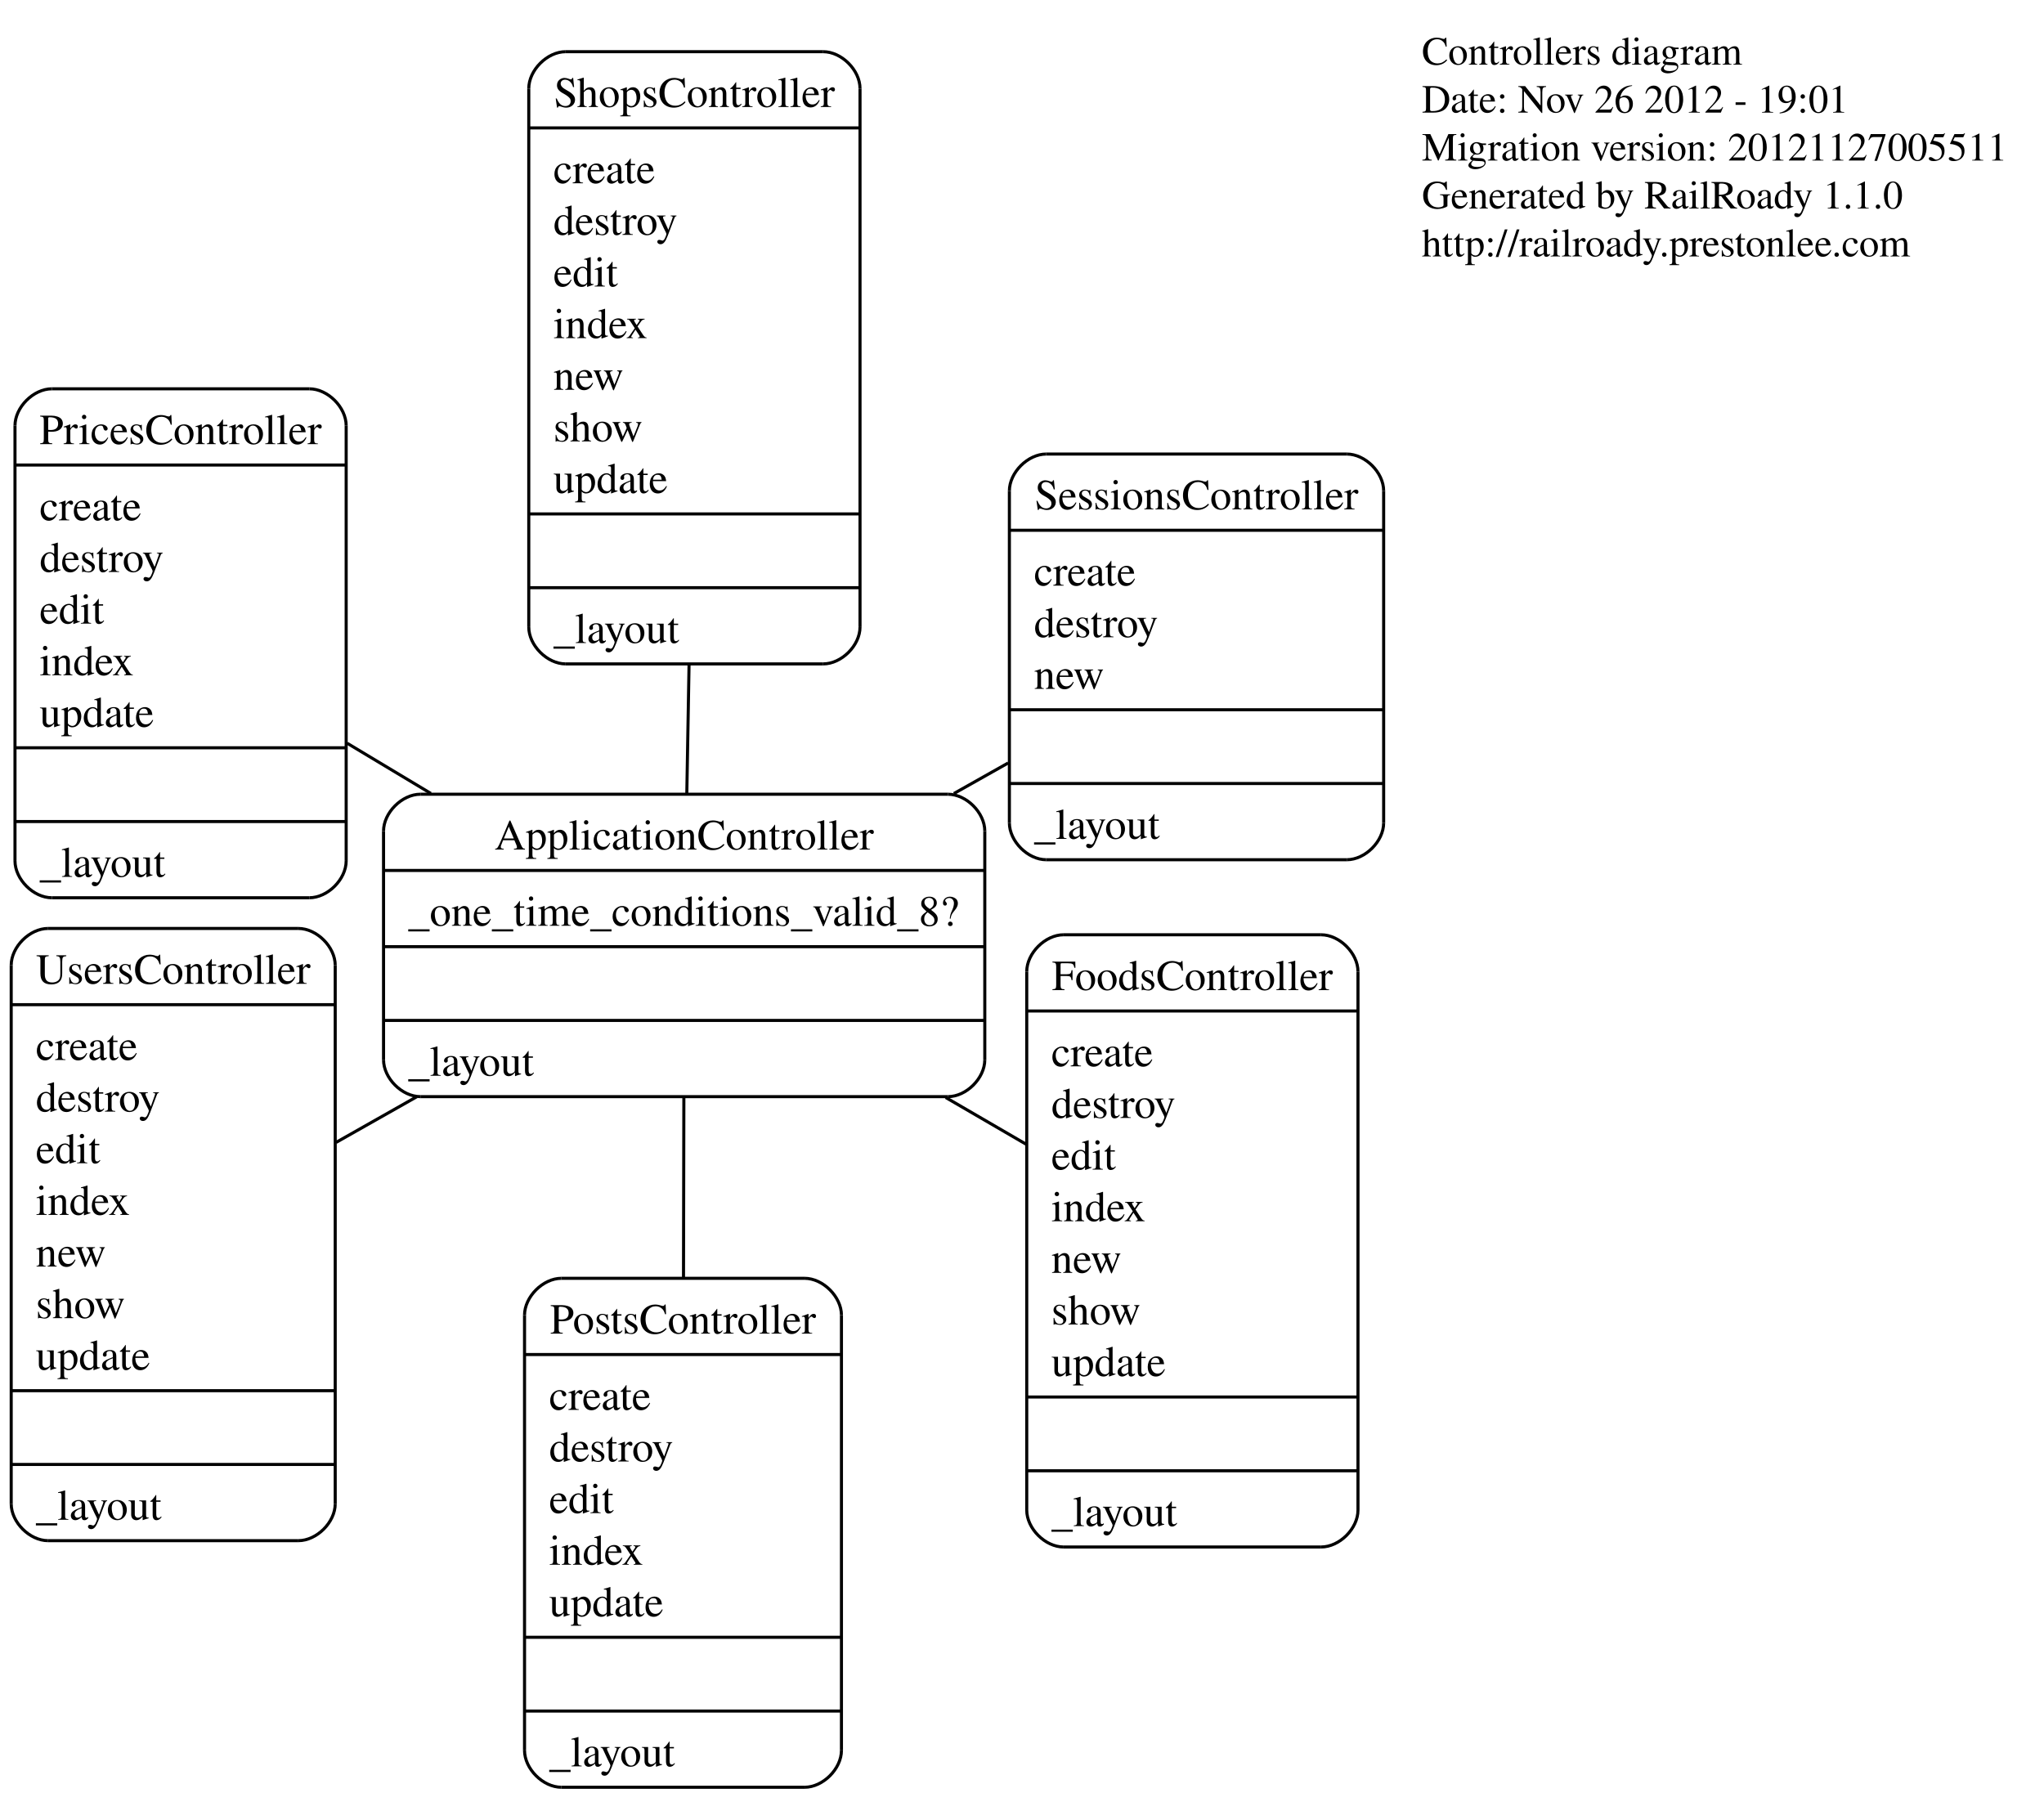
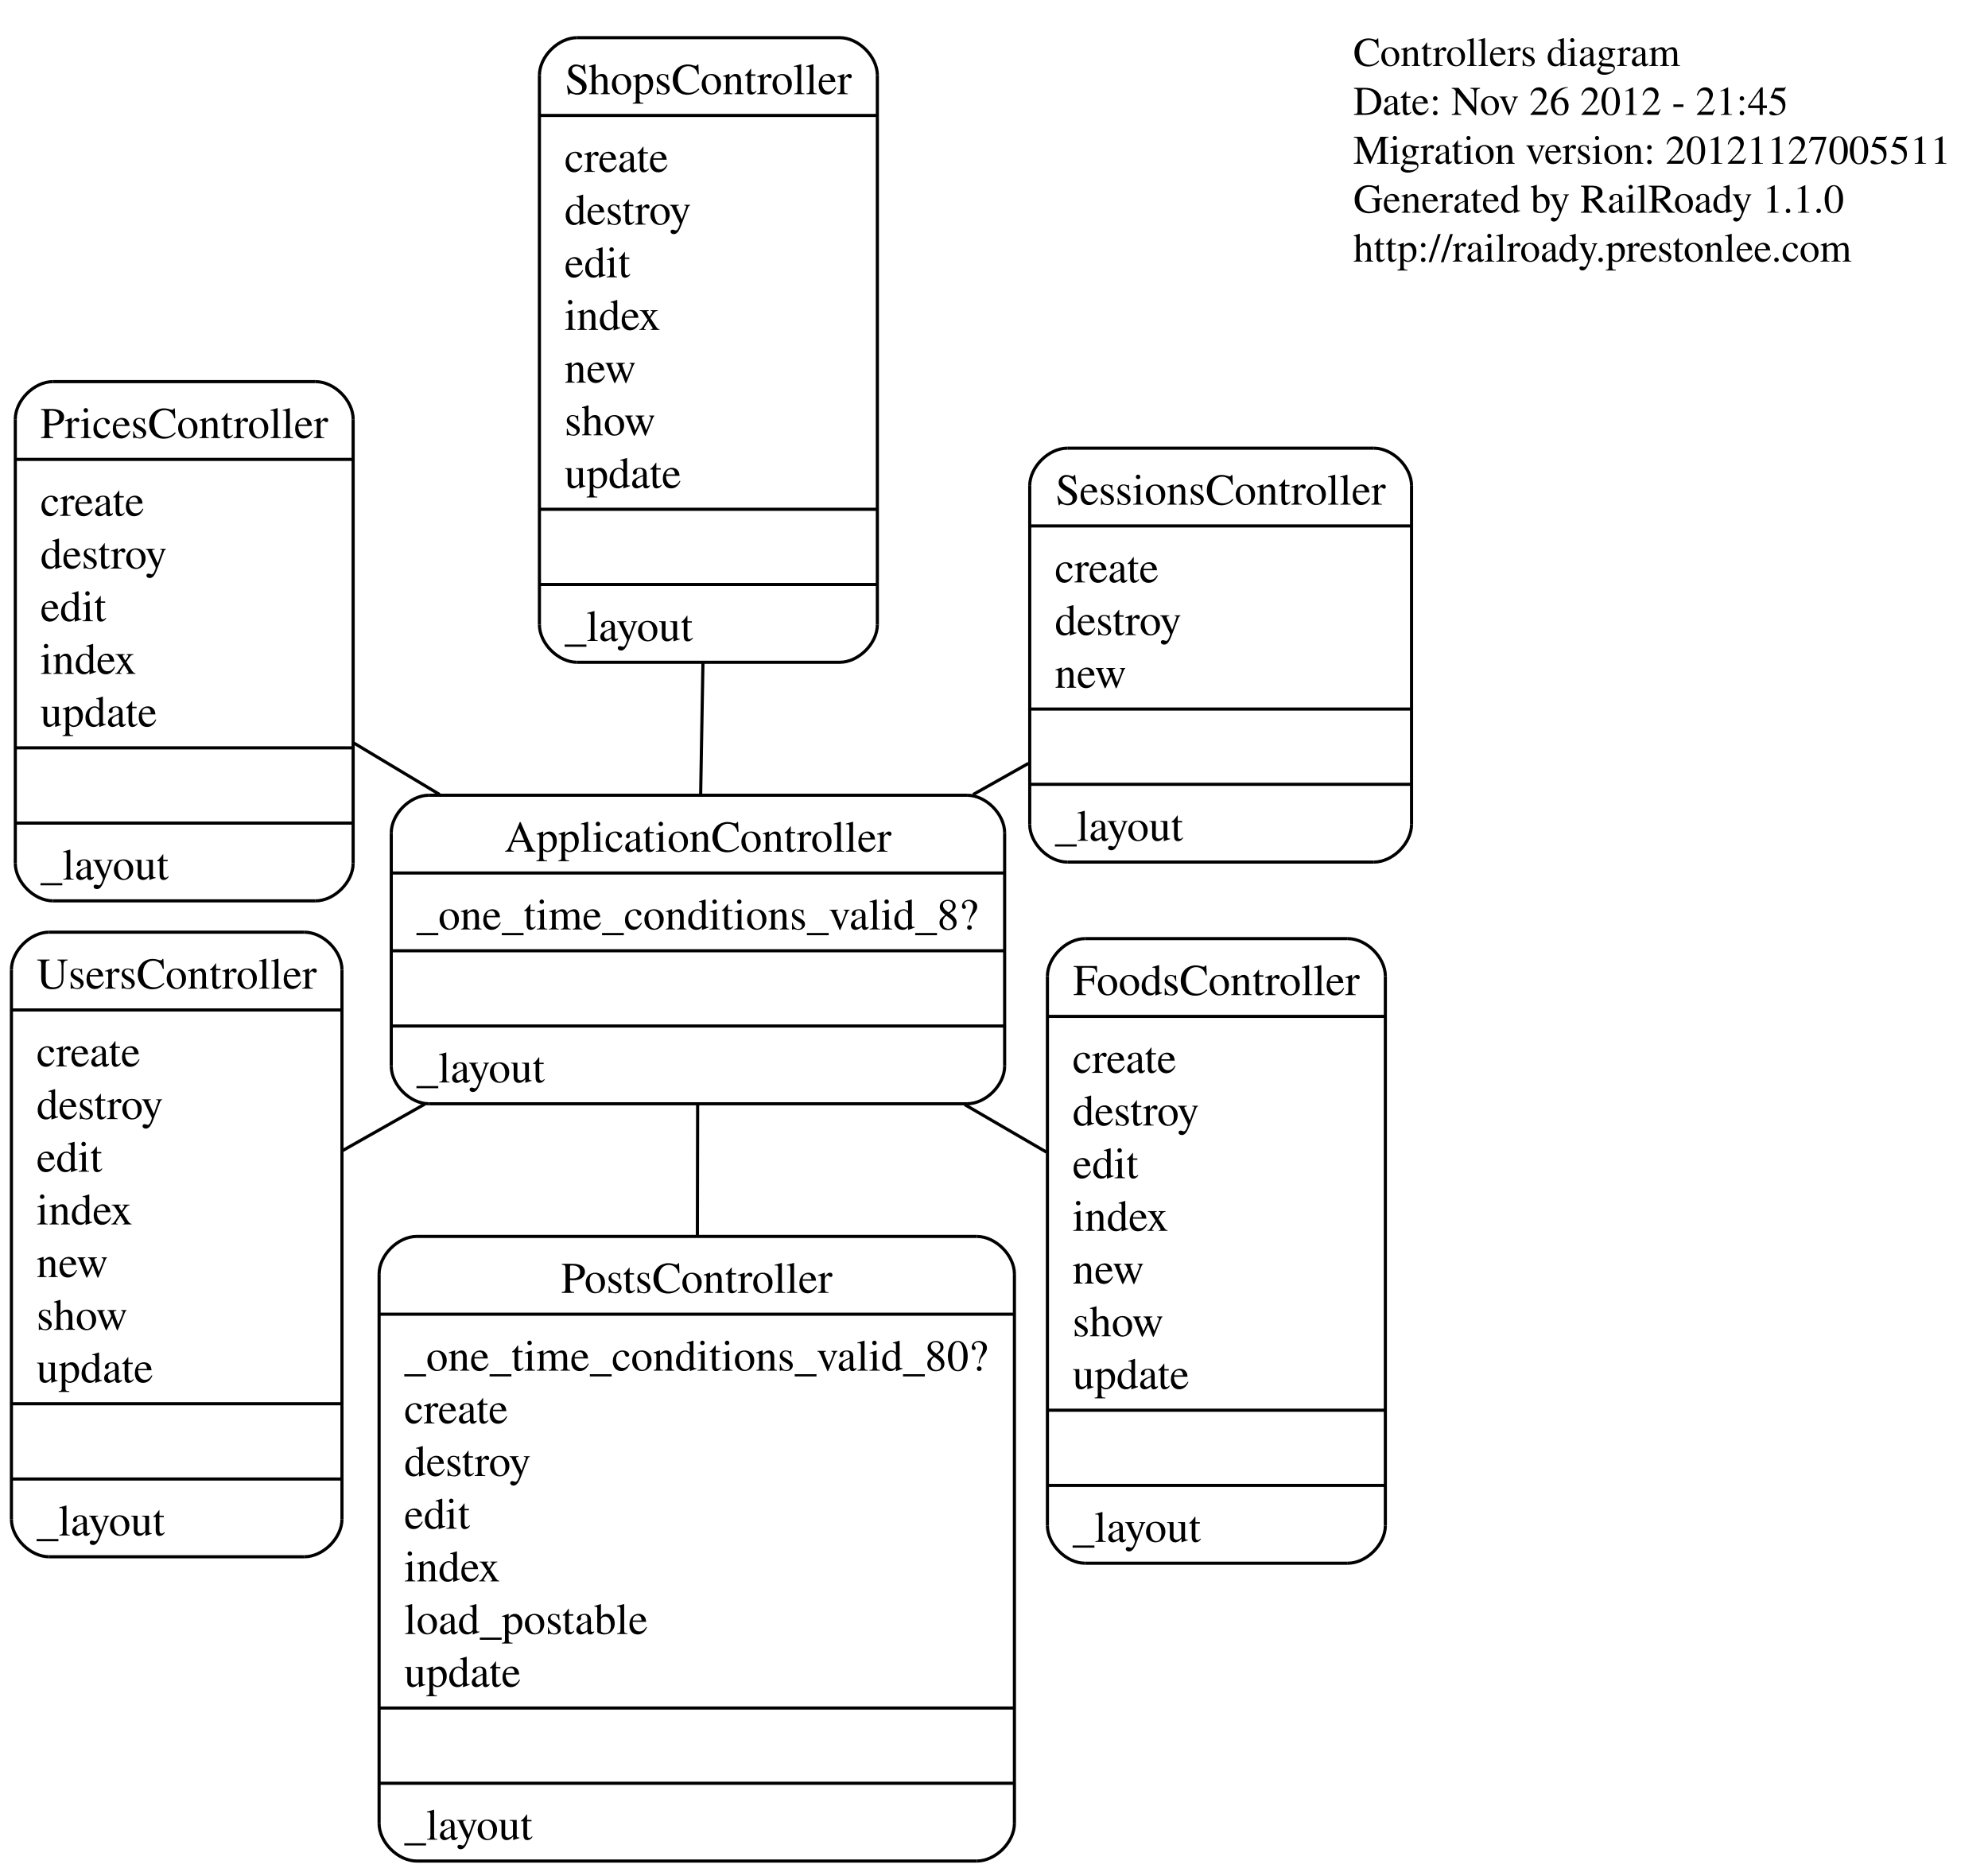
- <svg xmlns="http://www.w3.org/2000/svg" width="665pt" height="586pt" viewBox="0.00 0.00 665.07 586.00">
-   <g id="graph1" class="graph" transform="scale(1 1) rotate(0) translate(4 582)">
-     <polygon fill="white" stroke="white" points="-4,5 -4,-582 662.066,-582 662.066,5 -4,5" />
+ <svg xmlns="http://www.w3.org/2000/svg" width="634pt" height="598pt" viewBox="0.00 0.00 634.07 598.00">
+   <g id="graph1" class="graph" transform="scale(1 1) rotate(0) translate(4 594)">
+     <polygon fill="white" stroke="white" points="-4,5 -4,-594 631.066,-594 631.066,5 -4,5" />
    <g id="node1" class="node">
-       <text text-anchor="start" x="458.643" y="-561" font-family="Times,serif" font-size="13.00">Controllers diagram</text>
-       <text text-anchor="start" x="458.643" y="-545.4" font-family="Times,serif" font-size="13.00">Date: Nov 26 2012 - 19:01</text>
-       <text text-anchor="start" x="458.643" y="-529.8" font-family="Times,serif" font-size="13.00">Migration version: 20121127005511</text>
-       <text text-anchor="start" x="458.643" y="-514.2" font-family="Times,serif" font-size="13.00">Generated by RailRoady 1.1.0</text>
-       <text text-anchor="start" x="458.643" y="-498.6" font-family="Times,serif" font-size="13.00">http://railroady.prestonlee.com</text>
+       <text text-anchor="start" x="427.643" y="-573" font-family="Times,serif" font-size="13.00">Controllers diagram</text>
+       <text text-anchor="start" x="427.643" y="-557.4" font-family="Times,serif" font-size="13.00">Date: Nov 26 2012 - 21:45</text>
+       <text text-anchor="start" x="427.643" y="-541.8" font-family="Times,serif" font-size="13.00">Migration version: 20121127005511</text>
+       <text text-anchor="start" x="427.643" y="-526.2" font-family="Times,serif" font-size="13.00">Generated by RailRoady 1.1.0</text>
+       <text text-anchor="start" x="427.643" y="-510.6" font-family="Times,serif" font-size="13.00">http://railroady.prestonlee.com</text>
    </g>
    <g id="node2" class="node">
-       <polyline fill="none" stroke="black" points="132.795,-225.209 304.43,-225.209 " />
-       <path fill="none" stroke="black" d="M304.43,-225.209C310.43,-225.209 316.43,-231.209 316.43,-237.209" />
-       <polyline fill="none" stroke="black" points="316.43,-237.209 316.43,-311.609 " />
-       <path fill="none" stroke="black" d="M316.43,-311.609C316.43,-317.609 310.43,-323.609 304.43,-323.609" />
-       <polyline fill="none" stroke="black" points="304.43,-323.609 132.795,-323.609 " />
-       <path fill="none" stroke="black" d="M132.795,-323.609C126.795,-323.609 120.795,-317.609 120.795,-311.609" />
-       <polyline fill="none" stroke="black" points="120.795,-311.609 120.795,-237.209 " />
-       <path fill="none" stroke="black" d="M120.795,-237.209C120.795,-231.209 126.795,-225.209 132.795,-225.209" />
-       <text text-anchor="middle" x="218.612" y="-305.609" font-family="Times,serif" font-size="14.00">ApplicationController</text>
-       <polyline fill="none" stroke="black" points="120.795,-298.809 316.43,-298.809 " />
-       <text text-anchor="start" x="128.795" y="-280.809" font-family="Times,serif" font-size="14.00">_one_time_conditions_valid_8?</text>
-       <polyline fill="none" stroke="black" points="120.795,-274.009 316.43,-274.009 " />
-       <polyline fill="none" stroke="black" points="120.795,-250.009 316.43,-250.009 " />
-       <text text-anchor="start" x="128.795" y="-232.009" font-family="Times,serif" font-size="14.00">_layout</text>
+       <polyline fill="none" stroke="black" points="132.795,-242.009 304.43,-242.009 " />
+       <path fill="none" stroke="black" d="M304.43,-242.009C310.43,-242.009 316.43,-248.009 316.43,-254.009" />
+       <polyline fill="none" stroke="black" points="316.43,-254.009 316.43,-328.409 " />
+       <path fill="none" stroke="black" d="M316.43,-328.409C316.43,-334.409 310.43,-340.409 304.43,-340.409" />
+       <polyline fill="none" stroke="black" points="304.43,-340.409 132.795,-340.409 " />
+       <path fill="none" stroke="black" d="M132.795,-340.409C126.795,-340.409 120.795,-334.409 120.795,-328.409" />
+       <polyline fill="none" stroke="black" points="120.795,-328.409 120.795,-254.009 " />
+       <path fill="none" stroke="black" d="M120.795,-254.009C120.795,-248.009 126.795,-242.009 132.795,-242.009" />
+       <text text-anchor="middle" x="218.612" y="-322.409" font-family="Times,serif" font-size="14.00">ApplicationController</text>
+       <polyline fill="none" stroke="black" points="120.795,-315.609 316.43,-315.609 " />
+       <text text-anchor="start" x="128.795" y="-297.609" font-family="Times,serif" font-size="14.00">_one_time_conditions_valid_8?</text>
+       <polyline fill="none" stroke="black" points="120.795,-290.809 316.43,-290.809 " />
+       <polyline fill="none" stroke="black" points="120.795,-266.809 316.43,-266.809 " />
+       <text text-anchor="start" x="128.795" y="-248.809" font-family="Times,serif" font-size="14.00">_layout</text>
    </g>
    <g id="node3" class="node">
-       <polyline fill="none" stroke="black" points="342.077,-78.679 425.856,-78.679 " />
-       <path fill="none" stroke="black" d="M425.856,-78.679C431.856,-78.679 437.856,-84.679 437.856,-90.679" />
-       <polyline fill="none" stroke="black" points="437.856,-90.679 437.856,-265.879 " />
-       <path fill="none" stroke="black" d="M437.856,-265.879C437.856,-271.879 431.856,-277.879 425.856,-277.879" />
-       <polyline fill="none" stroke="black" points="425.856,-277.879 342.077,-277.879 " />
-       <path fill="none" stroke="black" d="M342.077,-277.879C336.077,-277.879 330.077,-271.879 330.077,-265.879" />
-       <polyline fill="none" stroke="black" points="330.077,-265.879 330.077,-90.679 " />
-       <path fill="none" stroke="black" d="M330.077,-90.679C330.077,-84.679 336.077,-78.679 342.077,-78.679" />
-       <text text-anchor="middle" x="383.967" y="-259.879" font-family="Times,serif" font-size="14.00">FoodsController</text>
-       <polyline fill="none" stroke="black" points="330.077,-253.079 437.856,-253.079 " />
-       <text text-anchor="start" x="338.077" y="-235.079" font-family="Times,serif" font-size="14.00">create</text>
-       <text text-anchor="start" x="338.077" y="-218.279" font-family="Times,serif" font-size="14.00">destroy</text>
-       <text text-anchor="start" x="338.077" y="-201.479" font-family="Times,serif" font-size="14.00">edit</text>
-       <text text-anchor="start" x="338.077" y="-184.679" font-family="Times,serif" font-size="14.00">index</text>
-       <text text-anchor="start" x="338.077" y="-167.879" font-family="Times,serif" font-size="14.00">new</text>
-       <text text-anchor="start" x="338.077" y="-151.079" font-family="Times,serif" font-size="14.00">show</text>
-       <text text-anchor="start" x="338.077" y="-134.279" font-family="Times,serif" font-size="14.00">update</text>
-       <polyline fill="none" stroke="black" points="330.077,-127.479 437.856,-127.479 " />
-       <polyline fill="none" stroke="black" points="330.077,-103.479 437.856,-103.479 " />
-       <text text-anchor="start" x="338.077" y="-85.479" font-family="Times,serif" font-size="14.00">_layout</text>
+       <polyline fill="none" stroke="black" points="342.077,-95.479 425.856,-95.479 " />
+       <path fill="none" stroke="black" d="M425.856,-95.479C431.856,-95.479 437.856,-101.479 437.856,-107.479" />
+       <polyline fill="none" stroke="black" points="437.856,-107.479 437.856,-282.679 " />
+       <path fill="none" stroke="black" d="M437.856,-282.679C437.856,-288.679 431.856,-294.679 425.856,-294.679" />
+       <polyline fill="none" stroke="black" points="425.856,-294.679 342.077,-294.679 " />
+       <path fill="none" stroke="black" d="M342.077,-294.679C336.077,-294.679 330.077,-288.679 330.077,-282.679" />
+       <polyline fill="none" stroke="black" points="330.077,-282.679 330.077,-107.479 " />
+       <path fill="none" stroke="black" d="M330.077,-107.479C330.077,-101.479 336.077,-95.479 342.077,-95.479" />
+       <text text-anchor="middle" x="383.967" y="-276.679" font-family="Times,serif" font-size="14.00">FoodsController</text>
+       <polyline fill="none" stroke="black" points="330.077,-269.879 437.856,-269.879 " />
+       <text text-anchor="start" x="338.077" y="-251.879" font-family="Times,serif" font-size="14.00">create</text>
+       <text text-anchor="start" x="338.077" y="-235.079" font-family="Times,serif" font-size="14.00">destroy</text>
+       <text text-anchor="start" x="338.077" y="-218.279" font-family="Times,serif" font-size="14.00">edit</text>
+       <text text-anchor="start" x="338.077" y="-201.479" font-family="Times,serif" font-size="14.00">index</text>
+       <text text-anchor="start" x="338.077" y="-184.679" font-family="Times,serif" font-size="14.00">new</text>
+       <text text-anchor="start" x="338.077" y="-167.879" font-family="Times,serif" font-size="14.00">show</text>
+       <text text-anchor="start" x="338.077" y="-151.079" font-family="Times,serif" font-size="14.00">update</text>
+       <polyline fill="none" stroke="black" points="330.077,-144.279 437.856,-144.279 " />
+       <polyline fill="none" stroke="black" points="330.077,-120.279 437.856,-120.279 " />
+       <text text-anchor="start" x="338.077" y="-102.279" font-family="Times,serif" font-size="14.00">_layout</text>
    </g>
    <g id="edge2" class="edge">
-       <path fill="none" stroke="black" d="M303.711,-224.936C312.574,-219.783 321.4,-214.652 329.78,-209.78" />
+       <path fill="none" stroke="black" d="M303.711,-241.736C312.574,-236.583 321.4,-231.452 329.78,-226.58" />
    </g>
    <g id="node4" class="node">
-       <polyline fill="none" stroke="black" points="178.67,-0.5 257.788,-0.5 " />
-       <path fill="none" stroke="black" d="M257.788,-0.5C263.788,-0.5 269.788,-6.5 269.788,-12.5" />
-       <polyline fill="none" stroke="black" points="269.788,-12.5 269.788,-154.1 " />
-       <path fill="none" stroke="black" d="M269.788,-154.1C269.788,-160.1 263.788,-166.1 257.788,-166.1" />
-       <polyline fill="none" stroke="black" points="257.788,-166.1 178.67,-166.1 " />
-       <path fill="none" stroke="black" d="M178.67,-166.1C172.67,-166.1 166.67,-160.1 166.67,-154.1" />
-       <polyline fill="none" stroke="black" points="166.67,-154.1 166.67,-12.5 " />
-       <path fill="none" stroke="black" d="M166.67,-12.5C166.67,-6.5 172.67,-0.5 178.67,-0.5" />
-       <text text-anchor="middle" x="218.229" y="-148.1" font-family="Times,serif" font-size="14.00">PostsController</text>
-       <polyline fill="none" stroke="black" points="166.67,-141.3 269.788,-141.3 " />
-       <text text-anchor="start" x="174.67" y="-123.3" font-family="Times,serif" font-size="14.00">create</text>
-       <text text-anchor="start" x="174.67" y="-106.5" font-family="Times,serif" font-size="14.00">destroy</text>
-       <text text-anchor="start" x="174.67" y="-89.7" font-family="Times,serif" font-size="14.00">edit</text>
-       <text text-anchor="start" x="174.67" y="-72.9" font-family="Times,serif" font-size="14.00">index</text>
-       <text text-anchor="start" x="174.67" y="-56.1" font-family="Times,serif" font-size="14.00">update</text>
-       <polyline fill="none" stroke="black" points="166.67,-49.3 269.788,-49.3 " />
-       <polyline fill="none" stroke="black" points="166.67,-25.3 269.788,-25.3 " />
-       <text text-anchor="start" x="174.67" y="-7.3" font-family="Times,serif" font-size="14.00">_layout</text>
+       <polyline fill="none" stroke="black" points="128.912,-0.5 307.546,-0.5 " />
+       <path fill="none" stroke="black" d="M307.546,-0.5C313.546,-0.5 319.546,-6.5 319.546,-12.5" />
+       <polyline fill="none" stroke="black" points="319.546,-12.5 319.546,-187.7 " />
+       <path fill="none" stroke="black" d="M319.546,-187.7C319.546,-193.7 313.546,-199.7 307.546,-199.7" />
+       <polyline fill="none" stroke="black" points="307.546,-199.7 128.912,-199.7 " />
+       <path fill="none" stroke="black" d="M128.912,-199.7C122.912,-199.7 116.912,-193.7 116.912,-187.7" />
+       <polyline fill="none" stroke="black" points="116.912,-187.7 116.912,-12.5 " />
+       <path fill="none" stroke="black" d="M116.912,-12.5C116.912,-6.5 122.912,-0.5 128.912,-0.5" />
+       <text text-anchor="middle" x="218.229" y="-181.7" font-family="Times,serif" font-size="14.00">PostsController</text>
+       <polyline fill="none" stroke="black" points="116.912,-174.9 319.546,-174.9 " />
+       <text text-anchor="start" x="124.912" y="-156.9" font-family="Times,serif" font-size="14.00">_one_time_conditions_valid_80?</text>
+       <text text-anchor="start" x="124.912" y="-140.1" font-family="Times,serif" font-size="14.00">create</text>
+       <text text-anchor="start" x="124.912" y="-123.3" font-family="Times,serif" font-size="14.00">destroy</text>
+       <text text-anchor="start" x="124.912" y="-106.5" font-family="Times,serif" font-size="14.00">edit</text>
+       <text text-anchor="start" x="124.912" y="-89.7" font-family="Times,serif" font-size="14.00">index</text>
+       <text text-anchor="start" x="124.912" y="-72.9" font-family="Times,serif" font-size="14.00">load_postable</text>
+       <text text-anchor="start" x="124.912" y="-56.1" font-family="Times,serif" font-size="14.00">update</text>
+       <polyline fill="none" stroke="black" points="116.912,-49.3 319.546,-49.3 " />
+       <polyline fill="none" stroke="black" points="116.912,-25.3 319.546,-25.3 " />
+       <text text-anchor="start" x="124.912" y="-7.3" font-family="Times,serif" font-size="14.00">_layout</text>
    </g>
    <g id="edge4" class="edge">
-       <path fill="none" stroke="black" d="M218.514,-225.194C218.478,-207.277 218.436,-186.493 218.396,-166.45" />
+       <path fill="none" stroke="black" d="M218.514,-241.994C218.488,-229.054 218.459,-214.619 218.429,-200.047" />
    </g>
    <g id="node5" class="node">
-       <polyline fill="none" stroke="black" points="12.878,-289.922 96.637,-289.922 " />
-       <path fill="none" stroke="black" d="M96.637,-289.922C102.637,-289.922 108.637,-295.922 108.637,-301.922" />
-       <polyline fill="none" stroke="black" points="108.637,-301.922 108.637,-443.522 " />
-       <path fill="none" stroke="black" d="M108.637,-443.522C108.637,-449.522 102.637,-455.522 96.637,-455.522" />
-       <polyline fill="none" stroke="black" points="96.637,-455.522 12.878,-455.522 " />
-       <path fill="none" stroke="black" d="M12.878,-455.522C6.878,-455.522 0.878,-449.522 0.878,-443.522" />
-       <polyline fill="none" stroke="black" points="0.878,-443.522 0.878,-301.922 " />
-       <path fill="none" stroke="black" d="M0.878,-301.922C0.878,-295.922 6.878,-289.922 12.878,-289.922" />
-       <text text-anchor="middle" x="54.757" y="-437.522" font-family="Times,serif" font-size="14.00">PricesController</text>
-       <polyline fill="none" stroke="black" points="0.878,-430.722 108.637,-430.722 " />
-       <text text-anchor="start" x="8.878" y="-412.722" font-family="Times,serif" font-size="14.00">create</text>
-       <text text-anchor="start" x="8.878" y="-395.922" font-family="Times,serif" font-size="14.00">destroy</text>
-       <text text-anchor="start" x="8.878" y="-379.122" font-family="Times,serif" font-size="14.00">edit</text>
-       <text text-anchor="start" x="8.878" y="-362.322" font-family="Times,serif" font-size="14.00">index</text>
-       <text text-anchor="start" x="8.878" y="-345.522" font-family="Times,serif" font-size="14.00">update</text>
-       <polyline fill="none" stroke="black" points="0.878,-338.722 108.637,-338.722 " />
-       <polyline fill="none" stroke="black" points="0.878,-314.722 108.637,-314.722 " />
-       <text text-anchor="start" x="8.878" y="-296.722" font-family="Times,serif" font-size="14.00">_layout</text>
+       <polyline fill="none" stroke="black" points="12.878,-306.722 96.637,-306.722 " />
+       <path fill="none" stroke="black" d="M96.637,-306.722C102.637,-306.722 108.637,-312.722 108.637,-318.722" />
+       <polyline fill="none" stroke="black" points="108.637,-318.722 108.637,-460.322 " />
+       <path fill="none" stroke="black" d="M108.637,-460.322C108.637,-466.322 102.637,-472.322 96.637,-472.322" />
+       <polyline fill="none" stroke="black" points="96.637,-472.322 12.878,-472.322 " />
+       <path fill="none" stroke="black" d="M12.878,-472.322C6.878,-472.322 0.878,-466.322 0.878,-460.322" />
+       <polyline fill="none" stroke="black" points="0.878,-460.322 0.878,-318.722 " />
+       <path fill="none" stroke="black" d="M0.878,-318.722C0.878,-312.722 6.878,-306.722 12.878,-306.722" />
+       <text text-anchor="middle" x="54.757" y="-454.322" font-family="Times,serif" font-size="14.00">PricesController</text>
+       <polyline fill="none" stroke="black" points="0.878,-447.522 108.637,-447.522 " />
+       <text text-anchor="start" x="8.878" y="-429.522" font-family="Times,serif" font-size="14.00">create</text>
+       <text text-anchor="start" x="8.878" y="-412.722" font-family="Times,serif" font-size="14.00">destroy</text>
+       <text text-anchor="start" x="8.878" y="-395.922" font-family="Times,serif" font-size="14.00">edit</text>
+       <text text-anchor="start" x="8.878" y="-379.122" font-family="Times,serif" font-size="14.00">index</text>
+       <text text-anchor="start" x="8.878" y="-362.322" font-family="Times,serif" font-size="14.00">update</text>
+       <polyline fill="none" stroke="black" points="0.878,-355.522 108.637,-355.522 " />
+       <polyline fill="none" stroke="black" points="0.878,-331.522 108.637,-331.522 " />
+       <text text-anchor="start" x="8.878" y="-313.522" font-family="Times,serif" font-size="14.00">_layout</text>
    </g>
    <g id="edge6" class="edge">
-       <path fill="none" stroke="black" d="M136.205,-323.854C126.96,-329.4 117.724,-334.942 108.967,-340.197" />
+       <path fill="none" stroke="black" d="M136.205,-340.654C126.96,-346.2 117.724,-351.742 108.967,-356.997" />
    </g>
    <g id="node6" class="node">
-       <polyline fill="none" stroke="black" points="336.43,-302.295 434.209,-302.295 " />
-       <path fill="none" stroke="black" d="M434.209,-302.295C440.209,-302.295 446.209,-308.295 446.209,-314.295" />
-       <polyline fill="none" stroke="black" points="446.209,-314.295 446.209,-422.295 " />
-       <path fill="none" stroke="black" d="M446.209,-422.295C446.209,-428.295 440.209,-434.295 434.209,-434.295" />
-       <polyline fill="none" stroke="black" points="434.209,-434.295 336.43,-434.295 " />
-       <path fill="none" stroke="black" d="M336.43,-434.295C330.43,-434.295 324.43,-428.295 324.43,-422.295" />
-       <polyline fill="none" stroke="black" points="324.43,-422.295 324.43,-314.295 " />
-       <path fill="none" stroke="black" d="M324.43,-314.295C324.43,-308.295 330.43,-302.295 336.43,-302.295" />
-       <text text-anchor="middle" x="385.319" y="-416.295" font-family="Times,serif" font-size="14.00">SessionsController</text>
-       <polyline fill="none" stroke="black" points="324.43,-409.495 446.209,-409.495 " />
-       <text text-anchor="start" x="332.43" y="-391.495" font-family="Times,serif" font-size="14.00">create</text>
-       <text text-anchor="start" x="332.43" y="-374.695" font-family="Times,serif" font-size="14.00">destroy</text>
-       <text text-anchor="start" x="332.43" y="-357.895" font-family="Times,serif" font-size="14.00">new</text>
-       <polyline fill="none" stroke="black" points="324.43,-351.095 446.209,-351.095 " />
-       <polyline fill="none" stroke="black" points="324.43,-327.095 446.209,-327.095 " />
-       <text text-anchor="start" x="332.43" y="-309.095" font-family="Times,serif" font-size="14.00">_layout</text>
+       <polyline fill="none" stroke="black" points="336.43,-319.095 434.209,-319.095 " />
+       <path fill="none" stroke="black" d="M434.209,-319.095C440.209,-319.095 446.209,-325.095 446.209,-331.095" />
+       <polyline fill="none" stroke="black" points="446.209,-331.095 446.209,-439.095 " />
+       <path fill="none" stroke="black" d="M446.209,-439.095C446.209,-445.095 440.209,-451.095 434.209,-451.095" />
+       <polyline fill="none" stroke="black" points="434.209,-451.095 336.43,-451.095 " />
+       <path fill="none" stroke="black" d="M336.43,-451.095C330.43,-451.095 324.43,-445.095 324.43,-439.095" />
+       <polyline fill="none" stroke="black" points="324.43,-439.095 324.43,-331.095 " />
+       <path fill="none" stroke="black" d="M324.43,-331.095C324.43,-325.095 330.43,-319.095 336.43,-319.095" />
+       <text text-anchor="middle" x="385.319" y="-433.095" font-family="Times,serif" font-size="14.00">SessionsController</text>
+       <polyline fill="none" stroke="black" points="324.43,-426.295 446.209,-426.295 " />
+       <text text-anchor="start" x="332.43" y="-408.295" font-family="Times,serif" font-size="14.00">create</text>
+       <text text-anchor="start" x="332.43" y="-391.495" font-family="Times,serif" font-size="14.00">destroy</text>
+       <text text-anchor="start" x="332.43" y="-374.695" font-family="Times,serif" font-size="14.00">new</text>
+       <polyline fill="none" stroke="black" points="324.43,-367.895 446.209,-367.895 " />
+       <polyline fill="none" stroke="black" points="324.43,-343.895 446.209,-343.895 " />
+       <text text-anchor="start" x="332.43" y="-325.895" font-family="Times,serif" font-size="14.00">_layout</text>
    </g>
    <g id="edge8" class="edge">
-       <path fill="none" stroke="black" d="M306.36,-323.826C312.321,-327.184 318.253,-330.524 324.032,-333.779" />
+       <path fill="none" stroke="black" d="M306.36,-340.626C312.321,-343.984 318.253,-347.324 324.032,-350.579" />
    </g>
    <g id="node7" class="node">
-       <polyline fill="none" stroke="black" points="180.051,-366.012 263.83,-366.012 " />
-       <path fill="none" stroke="black" d="M263.83,-366.012C269.83,-366.012 275.83,-372.012 275.83,-378.012" />
-       <polyline fill="none" stroke="black" points="275.83,-378.012 275.83,-553.212 " />
-       <path fill="none" stroke="black" d="M275.83,-553.212C275.83,-559.212 269.83,-565.212 263.83,-565.212" />
-       <polyline fill="none" stroke="black" points="263.83,-565.212 180.051,-565.212 " />
-       <path fill="none" stroke="black" d="M180.051,-565.212C174.051,-565.212 168.051,-559.212 168.051,-553.212" />
-       <polyline fill="none" stroke="black" points="168.051,-553.212 168.051,-378.012 " />
-       <path fill="none" stroke="black" d="M168.051,-378.012C168.051,-372.012 174.051,-366.012 180.051,-366.012" />
-       <text text-anchor="middle" x="221.94" y="-547.212" font-family="Times,serif" font-size="14.00">ShopsController</text>
-       <polyline fill="none" stroke="black" points="168.051,-540.412 275.83,-540.412 " />
-       <text text-anchor="start" x="176.051" y="-522.412" font-family="Times,serif" font-size="14.00">create</text>
-       <text text-anchor="start" x="176.051" y="-505.612" font-family="Times,serif" font-size="14.00">destroy</text>
-       <text text-anchor="start" x="176.051" y="-488.812" font-family="Times,serif" font-size="14.00">edit</text>
-       <text text-anchor="start" x="176.051" y="-472.012" font-family="Times,serif" font-size="14.00">index</text>
-       <text text-anchor="start" x="176.051" y="-455.212" font-family="Times,serif" font-size="14.00">new</text>
-       <text text-anchor="start" x="176.051" y="-438.412" font-family="Times,serif" font-size="14.00">show</text>
-       <text text-anchor="start" x="176.051" y="-421.612" font-family="Times,serif" font-size="14.00">update</text>
-       <polyline fill="none" stroke="black" points="168.051,-414.812 275.83,-414.812 " />
-       <polyline fill="none" stroke="black" points="168.051,-390.812 275.83,-390.812 " />
-       <text text-anchor="start" x="176.051" y="-372.812" font-family="Times,serif" font-size="14.00">_layout</text>
+       <polyline fill="none" stroke="black" points="180.051,-382.812 263.83,-382.812 " />
+       <path fill="none" stroke="black" d="M263.83,-382.812C269.83,-382.812 275.83,-388.812 275.83,-394.812" />
+       <polyline fill="none" stroke="black" points="275.83,-394.812 275.83,-570.012 " />
+       <path fill="none" stroke="black" d="M275.83,-570.012C275.83,-576.012 269.83,-582.012 263.83,-582.012" />
+       <polyline fill="none" stroke="black" points="263.83,-582.012 180.051,-582.012 " />
+       <path fill="none" stroke="black" d="M180.051,-582.012C174.051,-582.012 168.051,-576.012 168.051,-570.012" />
+       <polyline fill="none" stroke="black" points="168.051,-570.012 168.051,-394.812 " />
+       <path fill="none" stroke="black" d="M168.051,-394.812C168.051,-388.812 174.051,-382.812 180.051,-382.812" />
+       <text text-anchor="middle" x="221.94" y="-564.012" font-family="Times,serif" font-size="14.00">ShopsController</text>
+       <polyline fill="none" stroke="black" points="168.051,-557.212 275.83,-557.212 " />
+       <text text-anchor="start" x="176.051" y="-539.212" font-family="Times,serif" font-size="14.00">create</text>
+       <text text-anchor="start" x="176.051" y="-522.412" font-family="Times,serif" font-size="14.00">destroy</text>
+       <text text-anchor="start" x="176.051" y="-505.612" font-family="Times,serif" font-size="14.00">edit</text>
+       <text text-anchor="start" x="176.051" y="-488.812" font-family="Times,serif" font-size="14.00">index</text>
+       <text text-anchor="start" x="176.051" y="-472.012" font-family="Times,serif" font-size="14.00">new</text>
+       <text text-anchor="start" x="176.051" y="-455.212" font-family="Times,serif" font-size="14.00">show</text>
+       <text text-anchor="start" x="176.051" y="-438.412" font-family="Times,serif" font-size="14.00">update</text>
+       <polyline fill="none" stroke="black" points="168.051,-431.612 275.83,-431.612 " />
+       <polyline fill="none" stroke="black" points="168.051,-407.612 275.83,-407.612 " />
+       <text text-anchor="start" x="176.051" y="-389.612" font-family="Times,serif" font-size="14.00">_layout</text>
    </g>
    <g id="edge10" class="edge">
-       <path fill="none" stroke="black" d="M219.469,-323.648C219.697,-336.705 219.95,-351.284 220.206,-365.989" />
+       <path fill="none" stroke="black" d="M219.469,-340.448C219.697,-353.505 219.95,-368.084 220.206,-382.789" />
    </g>
    <g id="node8" class="node">
-       <polyline fill="none" stroke="black" points="11.643,-80.735 93.071,-80.735 " />
-       <path fill="none" stroke="black" d="M93.071,-80.735C99.071,-80.735 105.071,-86.735 105.071,-92.735" />
-       <polyline fill="none" stroke="black" points="105.071,-92.735 105.071,-267.935 " />
-       <path fill="none" stroke="black" d="M105.071,-267.935C105.071,-273.935 99.071,-279.935 93.071,-279.935" />
-       <polyline fill="none" stroke="black" points="93.071,-279.935 11.643,-279.935 " />
-       <path fill="none" stroke="black" d="M11.643,-279.935C5.643,-279.935 -0.357,-273.935 -0.357,-267.935" />
-       <polyline fill="none" stroke="black" points="-0.357,-267.935 -0.357,-92.735 " />
-       <path fill="none" stroke="black" d="M-0.357,-92.735C-0.357,-86.735 5.643,-80.735 11.643,-80.735" />
-       <text text-anchor="middle" x="52.357" y="-261.935" font-family="Times,serif" font-size="14.00">UsersController</text>
-       <polyline fill="none" stroke="black" points="-0.357,-255.135 105.071,-255.135 " />
-       <text text-anchor="start" x="7.643" y="-237.135" font-family="Times,serif" font-size="14.00">create</text>
-       <text text-anchor="start" x="7.643" y="-220.335" font-family="Times,serif" font-size="14.00">destroy</text>
-       <text text-anchor="start" x="7.643" y="-203.535" font-family="Times,serif" font-size="14.00">edit</text>
-       <text text-anchor="start" x="7.643" y="-186.735" font-family="Times,serif" font-size="14.00">index</text>
-       <text text-anchor="start" x="7.643" y="-169.935" font-family="Times,serif" font-size="14.00">new</text>
-       <text text-anchor="start" x="7.643" y="-153.135" font-family="Times,serif" font-size="14.00">show</text>
-       <text text-anchor="start" x="7.643" y="-136.335" font-family="Times,serif" font-size="14.00">update</text>
-       <polyline fill="none" stroke="black" points="-0.357,-129.535 105.071,-129.535 " />
-       <polyline fill="none" stroke="black" points="-0.357,-105.535 105.071,-105.535 " />
-       <text text-anchor="start" x="7.643" y="-87.535" font-family="Times,serif" font-size="14.00">_layout</text>
+       <polyline fill="none" stroke="black" points="11.643,-97.535 93.071,-97.535 " />
+       <path fill="none" stroke="black" d="M93.071,-97.535C99.071,-97.535 105.071,-103.535 105.071,-109.535" />
+       <polyline fill="none" stroke="black" points="105.071,-109.535 105.071,-284.735 " />
+       <path fill="none" stroke="black" d="M105.071,-284.735C105.071,-290.735 99.071,-296.735 93.071,-296.735" />
+       <polyline fill="none" stroke="black" points="93.071,-296.735 11.643,-296.735 " />
+       <path fill="none" stroke="black" d="M11.643,-296.735C5.643,-296.735 -0.357,-290.735 -0.357,-284.735" />
+       <polyline fill="none" stroke="black" points="-0.357,-284.735 -0.357,-109.535 " />
+       <path fill="none" stroke="black" d="M-0.357,-109.535C-0.357,-103.535 5.643,-97.535 11.643,-97.535" />
+       <text text-anchor="middle" x="52.357" y="-278.735" font-family="Times,serif" font-size="14.00">UsersController</text>
+       <polyline fill="none" stroke="black" points="-0.357,-271.935 105.071,-271.935 " />
+       <text text-anchor="start" x="7.643" y="-253.935" font-family="Times,serif" font-size="14.00">create</text>
+       <text text-anchor="start" x="7.643" y="-237.135" font-family="Times,serif" font-size="14.00">destroy</text>
+       <text text-anchor="start" x="7.643" y="-220.335" font-family="Times,serif" font-size="14.00">edit</text>
+       <text text-anchor="start" x="7.643" y="-203.535" font-family="Times,serif" font-size="14.00">index</text>
+       <text text-anchor="start" x="7.643" y="-186.735" font-family="Times,serif" font-size="14.00">new</text>
+       <text text-anchor="start" x="7.643" y="-169.935" font-family="Times,serif" font-size="14.00">show</text>
+       <text text-anchor="start" x="7.643" y="-153.135" font-family="Times,serif" font-size="14.00">update</text>
+       <polyline fill="none" stroke="black" points="-0.357,-146.335 105.071,-146.335 " />
+       <polyline fill="none" stroke="black" points="-0.357,-122.335 105.071,-122.335 " />
+       <text text-anchor="start" x="7.643" y="-104.335" font-family="Times,serif" font-size="14.00">_layout</text>
    </g>
    <g id="edge12" class="edge">
-       <path fill="none" stroke="black" d="M131.589,-225.168C122.633,-220.1 113.737,-215.066 105.318,-210.303" />
+       <path fill="none" stroke="black" d="M131.589,-241.968C122.633,-236.9 113.737,-231.866 105.318,-227.103" />
    </g>
  </g>
</svg>
